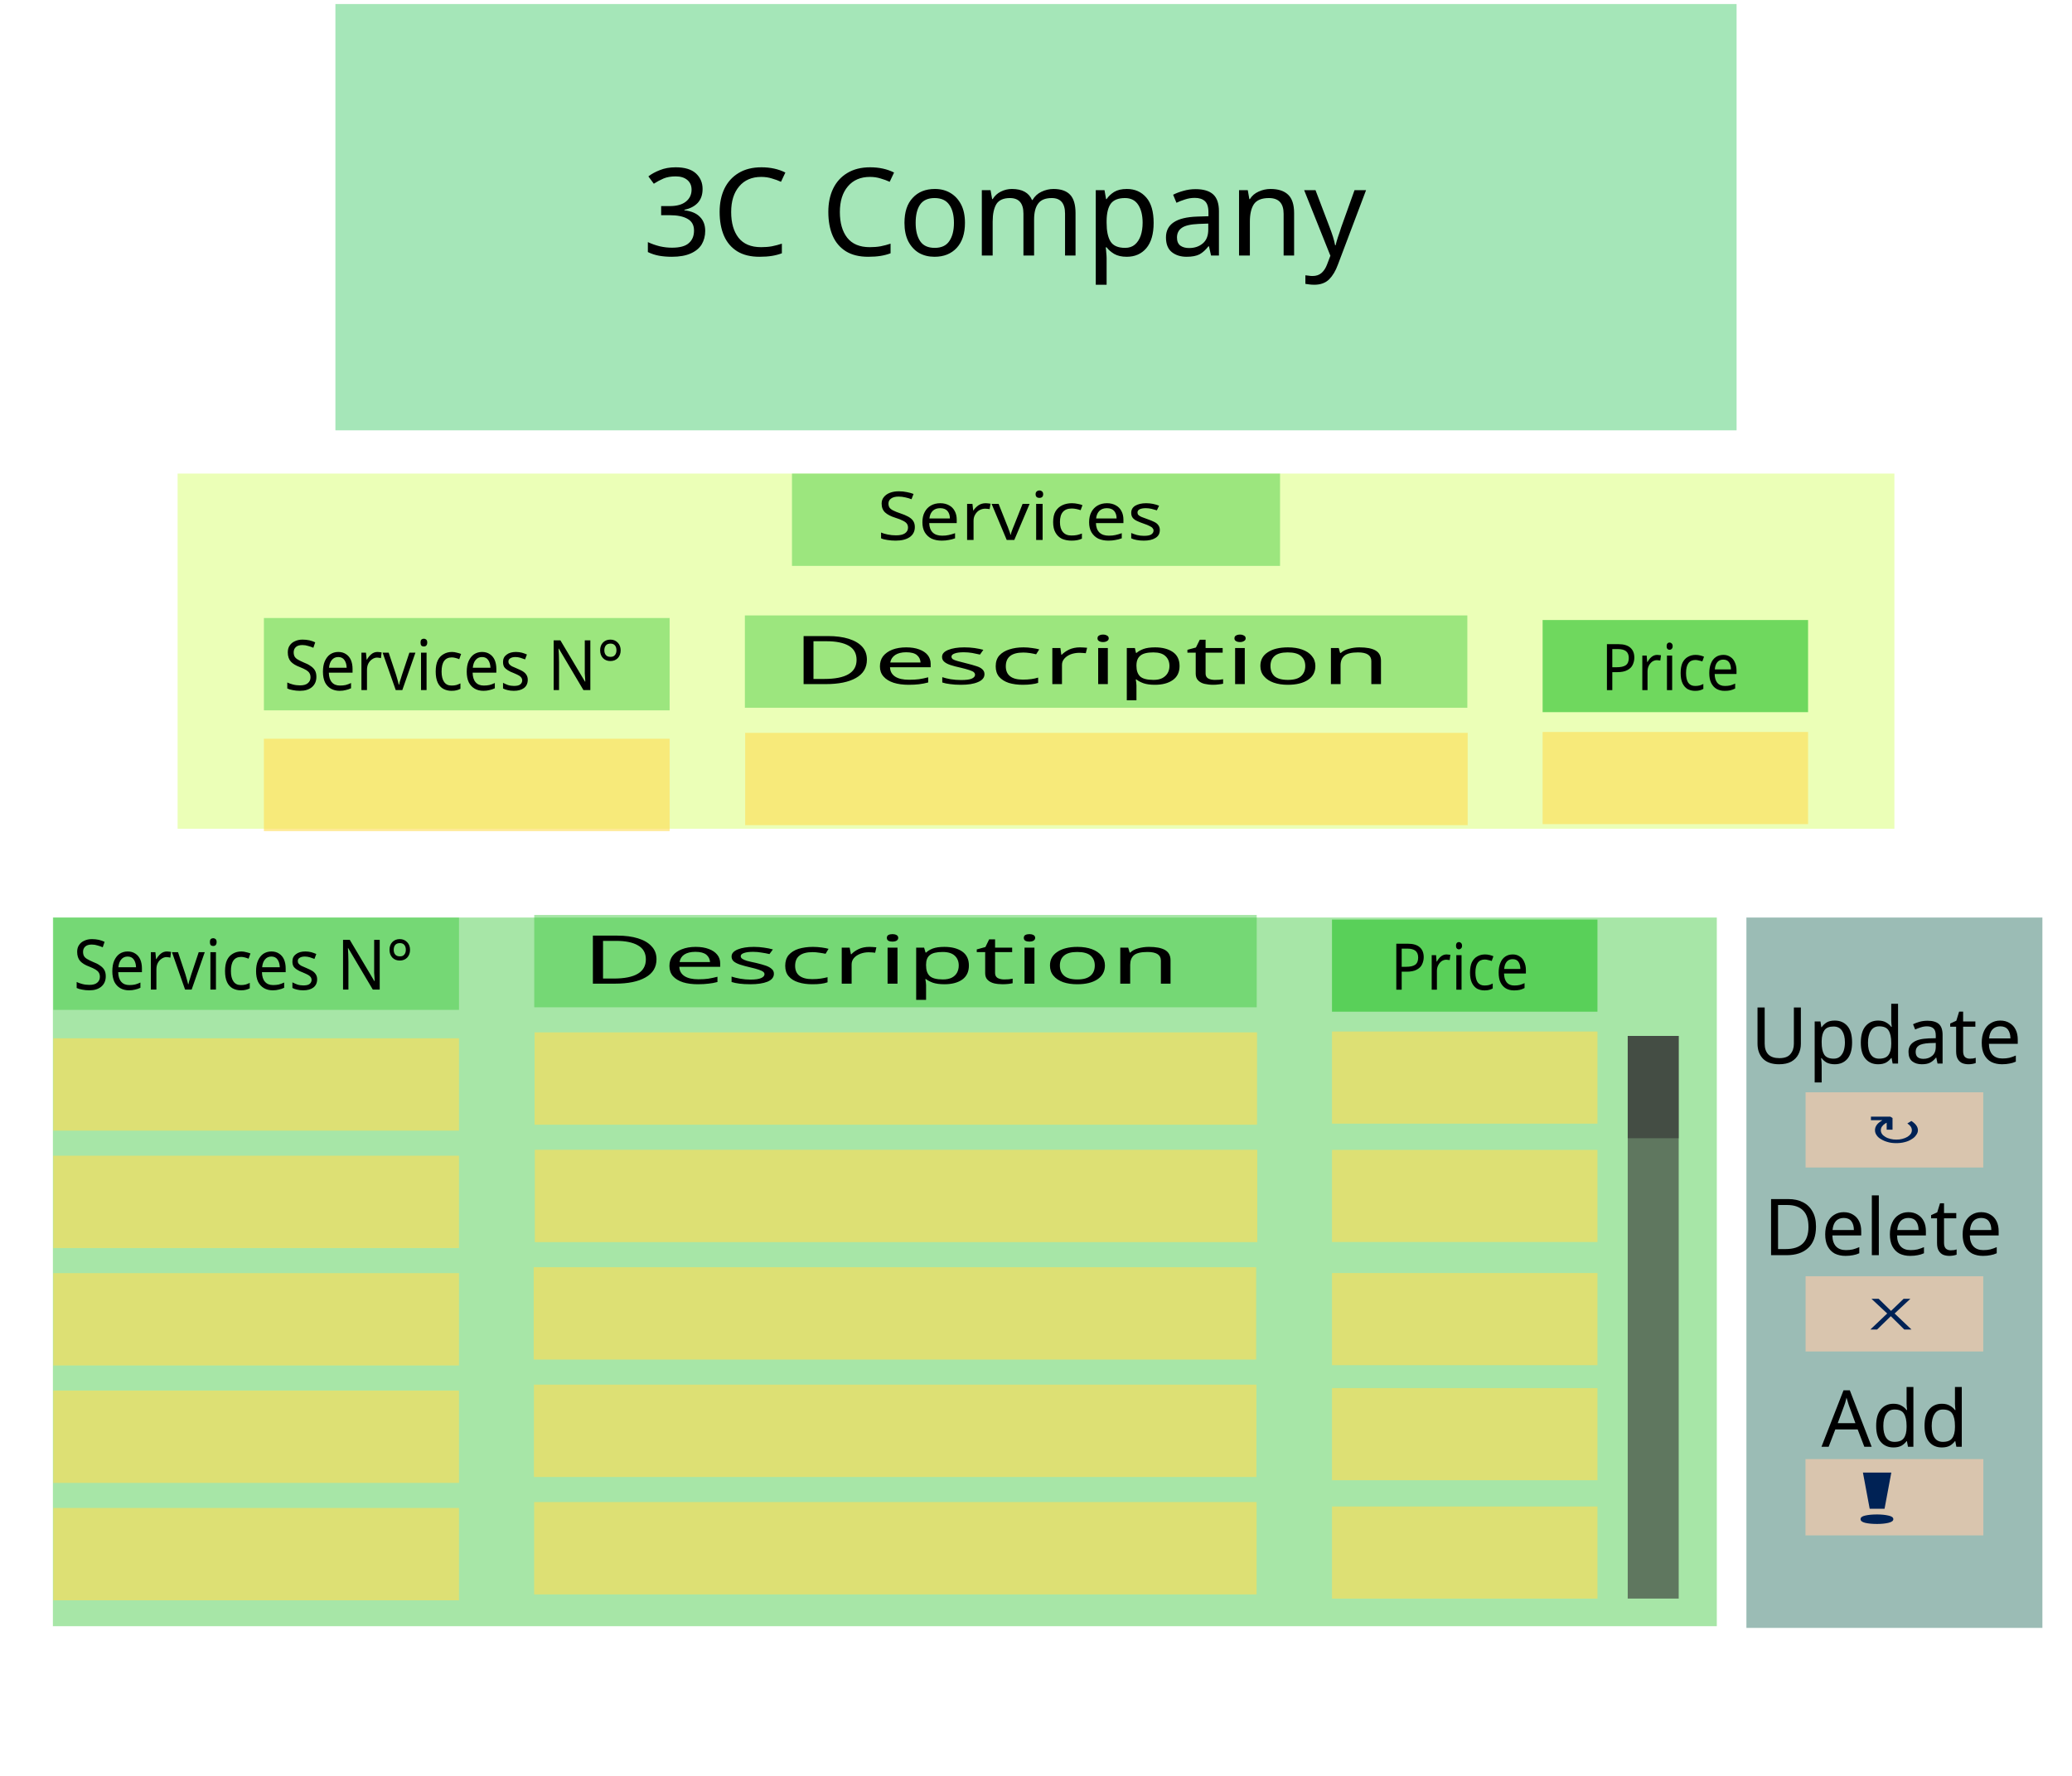
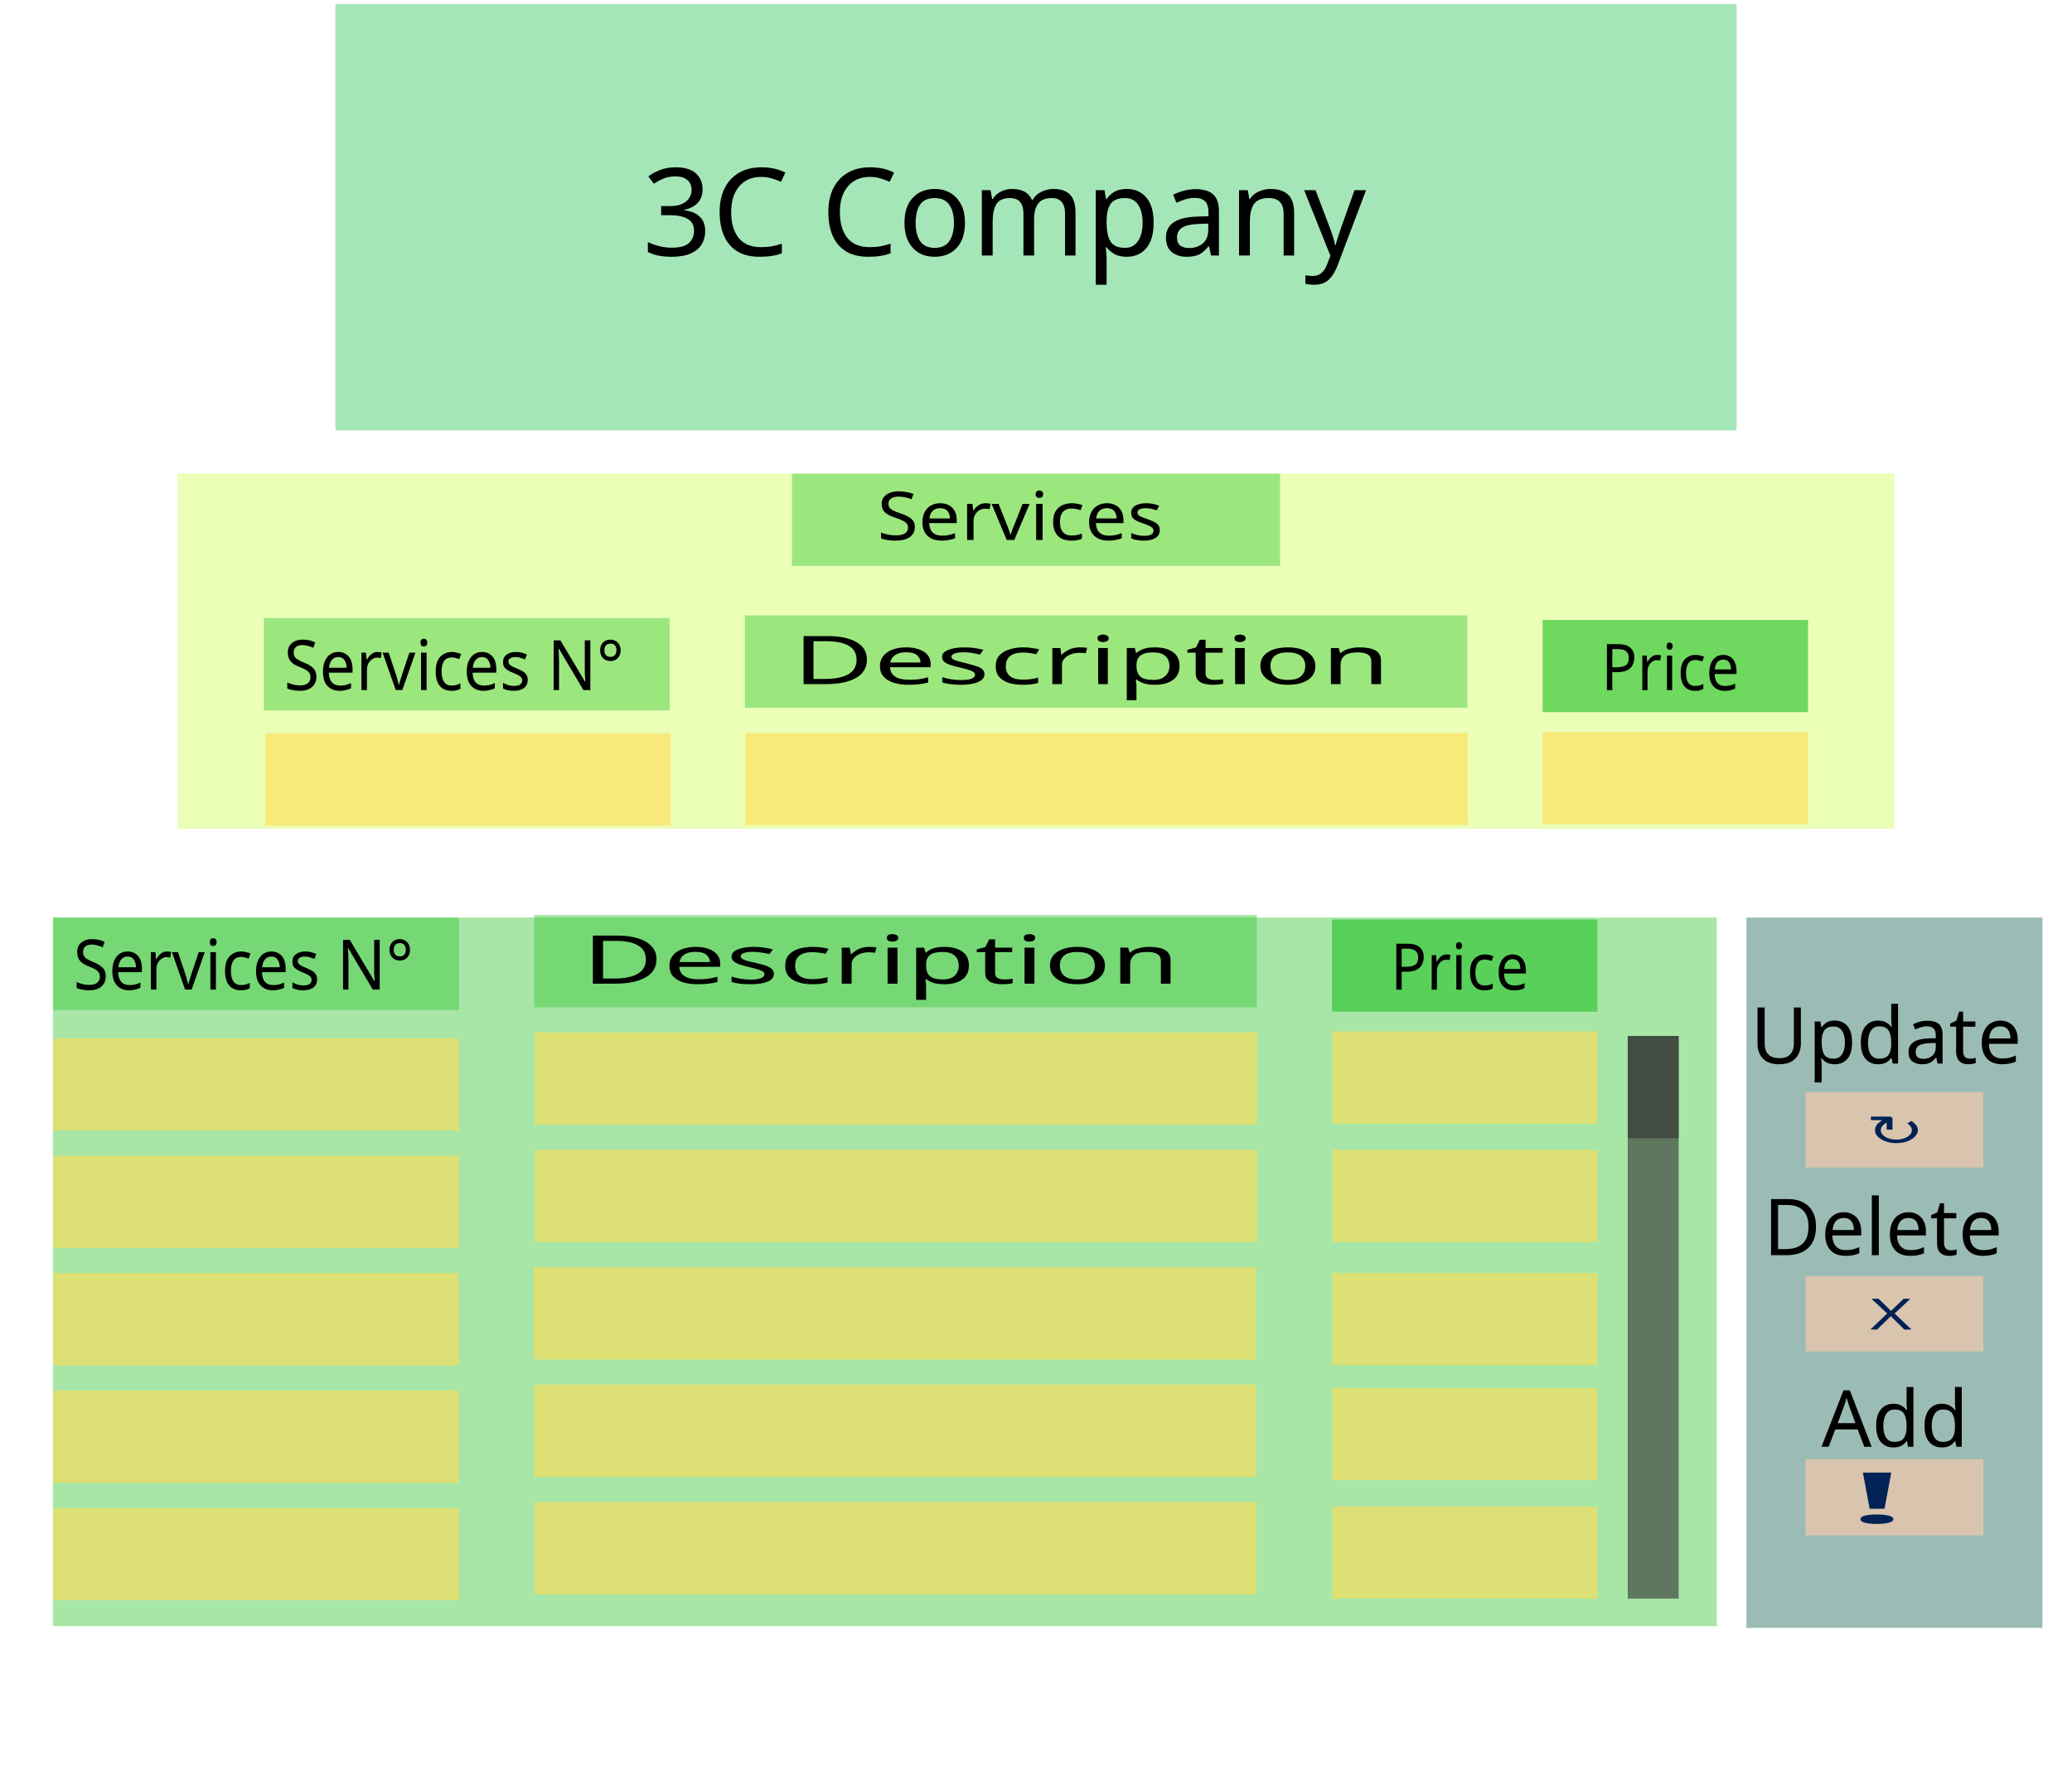
<svg xmlns="http://www.w3.org/2000/svg" xmlns:ns2="http://www.openswatchbook.org/uri/2009/osb" xmlns:xlink="http://www.w3.org/1999/xlink" width="700" height="600" viewBox="0 0 185.208 158.75" version="1.1" id="svg8">
  <defs id="defs2">
    <linearGradient gradientUnits="userSpaceOnUse" y2="18.521" x2="122.058" y1="18.521" x1="-0.35" id="linearGradient3717" xlink:href="#linearGradient3715" gradientTransform="matrix(1.02906,0,0,1.028784,29.99345,0.3601222)" />
    <linearGradient ns2:paint="solid" id="linearGradient3715">
      <stop id="stop3713" offset="0" style="stop-color:#36c661;stop-opacity:1;" />
    </linearGradient>
  </defs>
  <g id="layer1">
    <rect y="82.021" x="156.104" height="63.5" width="26.458" id="rect317" style="opacity:0.571;fill:#005544;fill-opacity:0.682;fill-rule:evenodd;stroke:#26b833;stroke-width:0.7;stroke-linecap:round;stroke-linejoin:bevel;stroke-dasharray:0.7, 2.8;stroke-opacity:0;paint-order:fill markers stroke" />
    <g transform="translate(-0.01186391)" id="g427">
      <rect style="display:inline;opacity:0.446;fill:url(#linearGradient3717);fill-opacity:1;fill-rule:nonzero;stroke:#26b833;stroke-width:0.72;stroke-linecap:round;stroke-linejoin:bevel;stroke-miterlimit:4;stroke-dasharray:0.72, 2.881;stroke-dashoffset:0;stroke-opacity:0;paint-order:fill markers stroke" id="rect1404" width="125.245" height="38.108" x="29.993" y="0.36" ry="0" />
      <text transform="scale(1.000134,0.9998658)" xml:space="preserve" style="font-style:normal;font-weight:normal;font-size:10.889px;line-height:1.25;font-family:sans-serif;letter-spacing:0px;word-spacing:0px;display:inline;fill:#000000;fill-opacity:1;stroke:none;stroke-width:0.272" x="57.428" y="22.847" id="text1570">
        <tspan id="tspan1568" x="57.428" y="22.847" style="stroke-width:0.272">3C Company</tspan>
      </text>
    </g>
    <rect style="opacity:0.571;fill:#37c837;fill-opacity:0.755;fill-rule:evenodd;stroke:#26b833;stroke-width:0.79;stroke-linecap:round;stroke-linejoin:bevel;stroke-dasharray:0.79, 3.161;stroke-opacity:0;paint-order:fill markers stroke" id="rect885" width="148.733" height="63.349" x="4.726" y="82.021" />
    <g id="g190" transform="matrix(1,0,0,0.8636126,0,19.48975)">
      <rect y="84.661" x="145.496" height="58.239" width="4.557" id="rect3031" style="opacity:0.81;fill:#333333;fill-opacity:0.755;fill-rule:evenodd;stroke:#26b833;stroke-width:0.919;stroke-linecap:round;stroke-linejoin:bevel;stroke-dasharray:0.919, 3.676;stroke-opacity:0;paint-order:fill markers stroke" />
      <rect y="84.661" x="145.496" height="10.589" width="4.557" id="rect3033" style="opacity:0.81;fill:#333333;fill-opacity:0.755;fill-rule:evenodd;stroke:#26b833;stroke-width:0.919;stroke-linecap:round;stroke-linejoin:bevel;stroke-dasharray:0.919, 3.676;stroke-opacity:0;paint-order:fill markers stroke" />
    </g>
    <g id="g315">
      <rect y="42.333" x="15.875" height="31.75" width="153.458" id="rect28" style="opacity:0.571;fill:#d2ff5a;fill-opacity:0.755;fill-rule:evenodd;stroke:#26b833;stroke-width:0.7;stroke-linecap:round;stroke-linejoin:bevel;stroke-dasharray:0.7, 2.8;stroke-opacity:0;paint-order:fill markers stroke" />
      <g id="g308" transform="translate(-0.6463108)">
        <rect y="42.333" x="71.438" height="8.255" width="43.626" id="rect889-8-9-8" style="opacity:0.571;fill:#37c837;fill-opacity:0.755;fill-rule:evenodd;stroke:#26b833;stroke-width:0.775;stroke-linecap:round;stroke-linejoin:bevel;stroke-dasharray:0.775, 3.099;stroke-opacity:0;paint-order:fill markers stroke" />
        <text transform="scale(1.055508,0.947411)" id="text909-1-4-6" y="50.948" x="74.899" style="font-size:6.35px;line-height:1.25;font-family:sans-serif;letter-spacing:0px;word-spacing:0px;stroke-width:0.375" xml:space="preserve">
          <tspan id="tspan125-0-3" style="font-size:6.35px;stroke-width:0.375" y="50.948" x="74.899">Services</tspan>
        </text>
      </g>
    </g>
    <g transform="translate(-1.305222)" id="g138">
      <rect style="opacity:0.571;fill:#37c837;fill-opacity:0.755;fill-rule:evenodd;stroke:#26b833;stroke-width:0.706;stroke-linecap:round;stroke-linejoin:bevel;stroke-dasharray:0.706, 2.825;stroke-opacity:0;paint-order:fill markers stroke" id="rect889-8" width="36.266" height="8.255" x="6.068" y="82.021" />
      <text xml:space="preserve" style="font-size:6.007px;line-height:1.25;font-family:sans-serif;letter-spacing:0px;word-spacing:0px;stroke-width:0.293" x="8.166" y="85.133" id="text909-1" transform="scale(0.9623578,1.039114)">
        <tspan x="8.166" y="85.133" style="font-size:6.007px;stroke-width:0.293" id="tspan125">Services N°</tspan>
      </text>
    </g>
-     <rect style="opacity:0.81;fill:#ffdd55;fill-opacity:0.755;fill-rule:evenodd;stroke:#26b833;stroke-width:0.706;stroke-linecap:round;stroke-linejoin:bevel;stroke-dasharray:0.706, 2.825;stroke-opacity:0;paint-order:fill markers stroke" id="rect889-8-7" width="36.266" height="8.255" x="4.762" y="113.808" />
-     <rect y="124.304" x="4.762" height="8.255" width="36.266" id="rect889-8-7-1" style="opacity:0.81;fill:#ffdd55;fill-opacity:0.755;fill-rule:evenodd;stroke:#26b833;stroke-width:0.706;stroke-linecap:round;stroke-linejoin:bevel;stroke-dasharray:0.706, 2.825;stroke-opacity:0;paint-order:fill markers stroke" />
-     <rect style="opacity:0.81;fill:#ffdd55;fill-opacity:0.755;fill-rule:evenodd;stroke:#26b833;stroke-width:0.706;stroke-linecap:round;stroke-linejoin:bevel;stroke-dasharray:0.706, 2.825;stroke-opacity:0;paint-order:fill markers stroke" id="rect889-8-7-1-7" width="36.266" height="8.255" x="4.762" y="134.801" />
-     <rect y="92.814" x="4.762" height="8.255" width="36.266" id="rect889-8-7-4" style="opacity:0.81;fill:#ffdd55;fill-opacity:0.755;fill-rule:evenodd;stroke:#26b833;stroke-width:0.706;stroke-linecap:round;stroke-linejoin:bevel;stroke-dasharray:0.706, 2.825;stroke-opacity:0;paint-order:fill markers stroke" />
-     <rect style="opacity:0.81;fill:#ffdd55;fill-opacity:0.755;fill-rule:evenodd;stroke:#26b833;stroke-width:0.706;stroke-linecap:round;stroke-linejoin:bevel;stroke-dasharray:0.706, 2.825;stroke-opacity:0;paint-order:fill markers stroke" id="rect889-8-7-1-1" width="36.266" height="8.255" x="4.762" y="103.311" />
    <rect y="82.201" x="119.062" height="8.236" width="23.728" id="rect893-8" style="fill:#35c635;fill-opacity:0.682;fill-rule:evenodd;stroke:#26b833;stroke-width:0.712;stroke-linecap:round;stroke-linejoin:bevel;stroke-dasharray:0.712, 2.847;stroke-opacity:0;paint-order:fill markers stroke" />
    <text id="text921-1" y="85.087" x="129.238" style="font-size:5.542px;line-height:1.25;font-family:sans-serif;letter-spacing:0px;word-spacing:0px;stroke-width:0.369" xml:space="preserve" transform="scale(0.961789,1.039729)">
      <tspan id="tspan923-0" style="font-size:5.542px;stroke-width:0.369" y="85.087" x="129.238">Price</tspan>
    </text>
-     <rect style="opacity:0.81;fill:#ffdd55;fill-opacity:0.755;fill-rule:evenodd;stroke:#26b833;stroke-width:0.712;stroke-linecap:round;stroke-linejoin:bevel;stroke-dasharray:0.712, 2.847;stroke-opacity:0;paint-order:fill markers stroke" id="rect893-8-6" width="23.728" height="8.236" x="119.063" y="113.8" />
-     <rect y="124.085" x="119.063" height="8.236" width="23.728" id="rect893-8-6-6" style="opacity:0.81;fill:#ffdd55;fill-opacity:0.755;fill-rule:evenodd;stroke:#26b833;stroke-width:0.712;stroke-linecap:round;stroke-linejoin:bevel;stroke-dasharray:0.712, 2.847;stroke-opacity:0;paint-order:fill markers stroke" />
-     <rect style="opacity:0.81;fill:#ffdd55;fill-opacity:0.755;fill-rule:evenodd;stroke:#26b833;stroke-width:0.712;stroke-linecap:round;stroke-linejoin:bevel;stroke-dasharray:0.712, 2.847;stroke-opacity:0;paint-order:fill markers stroke" id="rect893-8-6-6-7" width="23.728" height="8.236" x="119.063" y="134.668" />
-     <rect y="92.209" x="119.063" height="8.236" width="23.728" id="rect893-8-6-2" style="opacity:0.81;fill:#ffdd55;fill-opacity:0.755;fill-rule:evenodd;stroke:#26b833;stroke-width:0.712;stroke-linecap:round;stroke-linejoin:bevel;stroke-dasharray:0.712, 2.847;stroke-opacity:0;paint-order:fill markers stroke" />
-     <rect style="opacity:0.81;fill:#ffdd55;fill-opacity:0.755;fill-rule:evenodd;stroke:#26b833;stroke-width:0.712;stroke-linecap:round;stroke-linejoin:bevel;stroke-dasharray:0.712, 2.847;stroke-opacity:0;paint-order:fill markers stroke" id="rect893-8-6-6-6" width="23.728" height="8.236" x="119.063" y="102.792" />
    <g transform="matrix(1.215997,0,0,1,-11.99152,0)" id="g148">
      <rect y="81.79" x="49.133" height="8.255" width="53.108" id="rect889-8-9" style="opacity:0.571;fill:#37c837;fill-opacity:0.755;fill-rule:evenodd;stroke:#26b833;stroke-width:0.855;stroke-linecap:round;stroke-linejoin:bevel;stroke-dasharray:0.855, 3.419;stroke-opacity:0;paint-order:fill markers stroke" />
      <text transform="scale(1.164582,0.8586769)" id="text909-1-4" y="102.403" x="45.218" style="font-size:7.006px;line-height:1.25;font-family:sans-serif;letter-spacing:0px;word-spacing:0px;stroke-width:0.413" xml:space="preserve">
        <tspan id="tspan125-0" style="font-size:7.006px;stroke-width:0.413" y="102.403" x="45.218">Description</tspan>
      </text>
    </g>
-     <rect y="113.28" x="47.705" height="8.255" width="64.579" id="rect889-8-7-0" style="opacity:0.81;fill:#ffdd55;fill-opacity:0.755;fill-rule:evenodd;stroke:#26b833;stroke-width:0.943;stroke-linecap:round;stroke-linejoin:bevel;stroke-dasharray:0.943, 3.77;stroke-opacity:0;paint-order:fill markers stroke" />
-     <rect style="opacity:0.81;fill:#ffdd55;fill-opacity:0.755;fill-rule:evenodd;stroke:#26b833;stroke-width:0.943;stroke-linecap:round;stroke-linejoin:bevel;stroke-dasharray:0.943, 3.77;stroke-opacity:0;paint-order:fill markers stroke" id="rect889-8-7-1-0" width="64.579" height="8.255" x="47.725" y="123.777" />
-     <rect y="134.273" x="47.744" height="8.255" width="64.579" id="rect889-8-7-1-7-4" style="opacity:0.81;fill:#ffdd55;fill-opacity:0.755;fill-rule:evenodd;stroke:#26b833;stroke-width:0.943;stroke-linecap:round;stroke-linejoin:bevel;stroke-dasharray:0.943, 3.77;stroke-opacity:0;paint-order:fill markers stroke" />
-     <rect style="opacity:0.81;fill:#ffdd55;fill-opacity:0.755;fill-rule:evenodd;stroke:#26b833;stroke-width:0.943;stroke-linecap:round;stroke-linejoin:bevel;stroke-dasharray:0.943, 3.77;stroke-opacity:0;paint-order:fill markers stroke" id="rect889-8-7-4-2" width="64.579" height="8.255" x="47.784" y="92.286" />
-     <rect y="102.783" x="47.804" height="8.255" width="64.579" id="rect889-8-7-1-1-3" style="opacity:0.81;fill:#ffdd55;fill-opacity:0.755;fill-rule:evenodd;stroke:#26b833;stroke-width:0.943;stroke-linecap:round;stroke-linejoin:bevel;stroke-dasharray:0.943, 3.77;stroke-opacity:0;paint-order:fill markers stroke" />
+     <g id="g129">
+       <rect y="113.808" x="4.762" height="8.255" width="36.266" id="rect889-8-7" style="opacity:0.81;fill:#ffdd55;fill-opacity:0.755;fill-rule:evenodd;stroke:#26b833;stroke-width:0.706;stroke-linecap:round;stroke-linejoin:bevel;stroke-dasharray:0.706, 2.825;stroke-opacity:0;paint-order:fill markers stroke" />
+       <rect style="opacity:0.81;fill:#ffdd55;fill-opacity:0.755;fill-rule:evenodd;stroke:#26b833;stroke-width:0.706;stroke-linecap:round;stroke-linejoin:bevel;stroke-dasharray:0.706, 2.825;stroke-opacity:0;paint-order:fill markers stroke" id="rect889-8-7-1" width="36.266" height="8.255" x="4.762" y="124.304" />
+       <rect y="134.801" x="4.762" height="8.255" width="36.266" id="rect889-8-7-1-7" style="opacity:0.81;fill:#ffdd55;fill-opacity:0.755;fill-rule:evenodd;stroke:#26b833;stroke-width:0.706;stroke-linecap:round;stroke-linejoin:bevel;stroke-dasharray:0.706, 2.825;stroke-opacity:0;paint-order:fill markers stroke" />
+       <rect style="opacity:0.81;fill:#ffdd55;fill-opacity:0.755;fill-rule:evenodd;stroke:#26b833;stroke-width:0.706;stroke-linecap:round;stroke-linejoin:bevel;stroke-dasharray:0.706, 2.825;stroke-opacity:0;paint-order:fill markers stroke" id="rect889-8-7-4" width="36.266" height="8.255" x="4.762" y="92.814" />
+       <rect y="103.311" x="4.762" height="8.255" width="36.266" id="rect889-8-7-1-1" style="opacity:0.81;fill:#ffdd55;fill-opacity:0.755;fill-rule:evenodd;stroke:#26b833;stroke-width:0.706;stroke-linecap:round;stroke-linejoin:bevel;stroke-dasharray:0.706, 2.825;stroke-opacity:0;paint-order:fill markers stroke" />
+       <rect y="113.8" x="119.063" height="8.236" width="23.728" id="rect893-8-6" style="opacity:0.81;fill:#ffdd55;fill-opacity:0.755;fill-rule:evenodd;stroke:#26b833;stroke-width:0.712;stroke-linecap:round;stroke-linejoin:bevel;stroke-dasharray:0.712, 2.847;stroke-opacity:0;paint-order:fill markers stroke" />
+       <rect style="opacity:0.81;fill:#ffdd55;fill-opacity:0.755;fill-rule:evenodd;stroke:#26b833;stroke-width:0.712;stroke-linecap:round;stroke-linejoin:bevel;stroke-dasharray:0.712, 2.847;stroke-opacity:0;paint-order:fill markers stroke" id="rect893-8-6-6" width="23.728" height="8.236" x="119.063" y="124.085" />
+       <rect y="134.668" x="119.063" height="8.236" width="23.728" id="rect893-8-6-6-7" style="opacity:0.81;fill:#ffdd55;fill-opacity:0.755;fill-rule:evenodd;stroke:#26b833;stroke-width:0.712;stroke-linecap:round;stroke-linejoin:bevel;stroke-dasharray:0.712, 2.847;stroke-opacity:0;paint-order:fill markers stroke" />
+       <rect style="opacity:0.81;fill:#ffdd55;fill-opacity:0.755;fill-rule:evenodd;stroke:#26b833;stroke-width:0.712;stroke-linecap:round;stroke-linejoin:bevel;stroke-dasharray:0.712, 2.847;stroke-opacity:0;paint-order:fill markers stroke" id="rect893-8-6-2" width="23.728" height="8.236" x="119.063" y="92.209" />
+       <rect y="102.792" x="119.063" height="8.236" width="23.728" id="rect893-8-6-6-6" style="opacity:0.81;fill:#ffdd55;fill-opacity:0.755;fill-rule:evenodd;stroke:#26b833;stroke-width:0.712;stroke-linecap:round;stroke-linejoin:bevel;stroke-dasharray:0.712, 2.847;stroke-opacity:0;paint-order:fill markers stroke" />
+       <rect style="opacity:0.81;fill:#ffdd55;fill-opacity:0.755;fill-rule:evenodd;stroke:#26b833;stroke-width:0.943;stroke-linecap:round;stroke-linejoin:bevel;stroke-dasharray:0.943, 3.77;stroke-opacity:0;paint-order:fill markers stroke" id="rect889-8-7-0" width="64.579" height="8.255" x="47.705" y="113.28" />
+       <rect y="123.777" x="47.725" height="8.255" width="64.579" id="rect889-8-7-1-0" style="opacity:0.81;fill:#ffdd55;fill-opacity:0.755;fill-rule:evenodd;stroke:#26b833;stroke-width:0.943;stroke-linecap:round;stroke-linejoin:bevel;stroke-dasharray:0.943, 3.77;stroke-opacity:0;paint-order:fill markers stroke" />
+       <rect style="opacity:0.81;fill:#ffdd55;fill-opacity:0.755;fill-rule:evenodd;stroke:#26b833;stroke-width:0.943;stroke-linecap:round;stroke-linejoin:bevel;stroke-dasharray:0.943, 3.77;stroke-opacity:0;paint-order:fill markers stroke" id="rect889-8-7-1-7-4" width="64.579" height="8.255" x="47.744" y="134.273" />
+       <rect y="92.286" x="47.784" height="8.255" width="64.579" id="rect889-8-7-4-2" style="opacity:0.81;fill:#ffdd55;fill-opacity:0.755;fill-rule:evenodd;stroke:#26b833;stroke-width:0.943;stroke-linecap:round;stroke-linejoin:bevel;stroke-dasharray:0.943, 3.77;stroke-opacity:0;paint-order:fill markers stroke" />
+       <rect style="opacity:0.81;fill:#ffdd55;fill-opacity:0.755;fill-rule:evenodd;stroke:#26b833;stroke-width:0.943;stroke-linecap:round;stroke-linejoin:bevel;stroke-dasharray:0.943, 3.77;stroke-opacity:0;paint-order:fill markers stroke" id="rect889-8-7-1-1-3" width="64.579" height="8.255" x="47.804" y="102.783" />
+     </g>
    <rect style="opacity:0.571;fill:#37c837;fill-opacity:0.755;fill-rule:evenodd;stroke:#26b833;stroke-width:0.706;stroke-linecap:round;stroke-linejoin:bevel;stroke-dasharray:0.706, 2.825;stroke-opacity:0;paint-order:fill markers stroke" id="rect889-8-0" width="36.266" height="8.255" x="23.589" y="55.245" />
    <text xml:space="preserve" style="font-size:6.007px;line-height:1.25;font-family:sans-serif;letter-spacing:0px;word-spacing:0px;stroke-width:0.293" x="26.372" y="59.365" id="text909-1-3" transform="scale(0.9623578,1.039114)">
      <tspan x="26.372" y="59.365" style="font-size:6.007px;stroke-width:0.293" id="tspan125-7">Services N°</tspan>
    </text>
-     <rect style="opacity:0.81;fill:#ffdd55;fill-opacity:0.755;fill-rule:evenodd;stroke:#26b833;stroke-width:0.706;stroke-linecap:round;stroke-linejoin:bevel;stroke-dasharray:0.706, 2.825;stroke-opacity:0;paint-order:fill markers stroke" id="rect889-8-7-4-9" width="36.266" height="8.255" x="23.589" y="66.038" />
+     <rect style="opacity:0.81;fill:#ffdd55;fill-opacity:0.755;fill-rule:evenodd;stroke:#26b833;stroke-width:0.706;stroke-linecap:round;stroke-linejoin:bevel;stroke-dasharray:0.706, 2.825;stroke-opacity:0;paint-order:fill markers stroke" id="rect889-8-7-4-9" width="36.266" height="8.255" x="23.698" y="65.563" />
    <rect style="fill:#35c635;fill-opacity:0.682;fill-rule:evenodd;stroke:#26b833;stroke-width:0.712;stroke-linecap:round;stroke-linejoin:bevel;stroke-dasharray:0.712, 2.847;stroke-opacity:0;paint-order:fill markers stroke" id="rect893-8-1" width="23.728" height="8.236" x="137.889" y="55.425" />
    <text transform="scale(0.961789,1.039729)" xml:space="preserve" style="font-size:5.542px;line-height:1.25;font-family:sans-serif;letter-spacing:0px;word-spacing:0px;stroke-width:0.369" x="148.813" y="59.334" id="text921-1-3">
      <tspan x="148.813" y="59.334" style="font-size:5.542px;stroke-width:0.369" id="tspan923-0-4">Price</tspan>
    </text>
    <rect style="opacity:0.81;fill:#ffdd55;fill-opacity:0.755;fill-rule:evenodd;stroke:#26b833;stroke-width:0.712;stroke-linecap:round;stroke-linejoin:bevel;stroke-dasharray:0.712, 2.847;stroke-opacity:0;paint-order:fill markers stroke" id="rect893-8-6-2-2" width="23.728" height="8.236" x="137.889" y="65.433" />
    <rect y="55.014" x="66.581" height="8.255" width="64.579" id="rect889-8-9-6" style="opacity:0.571;fill:#37c837;fill-opacity:0.755;fill-rule:evenodd;stroke:#26b833;stroke-width:0.943;stroke-linecap:round;stroke-linejoin:bevel;stroke-dasharray:0.943, 3.77;stroke-opacity:0;paint-order:fill markers stroke" />
    <text transform="scale(1.284211,0.7786882)" id="text909-1-4-5" y="78.536" x="55.185" style="font-size:7.726px;line-height:1.25;font-family:sans-serif;letter-spacing:0px;word-spacing:0px;stroke-width:0.456" xml:space="preserve">
      <tspan id="tspan125-0-2" style="font-size:7.726px;stroke-width:0.456" y="78.536" x="55.185">Description</tspan>
    </text>
    <rect y="65.51" x="66.61" height="8.255" width="64.579" id="rect889-8-7-4-2-0" style="opacity:0.81;fill:#ffdd55;fill-opacity:0.755;fill-rule:evenodd;stroke:#26b833;stroke-width:0.943;stroke-linecap:round;stroke-linejoin:bevel;stroke-dasharray:0.943, 3.77;stroke-opacity:0;paint-order:fill markers stroke" />
-     <g id="g429">
-       <g id="g381" transform="translate(-0.00359821,2.392595)">
-         <rect y="95.25" x="161.396" height="6.724" width="15.882" id="rect3035-9" style="opacity:0.81;fill:#ffccaa;fill-opacity:0.755;fill-rule:evenodd;stroke:#26b833;stroke-width:0.789;stroke-linecap:round;stroke-linejoin:bevel;stroke-dasharray:0.789, 3.157;stroke-opacity:0;paint-order:fill markers stroke" />
-         <text transform="scale(1.285882,0.7776765)" id="text3053-9" y="128.635" x="129.682" style="font-size:4.94px;line-height:1.25;font-family:sans-serif;letter-spacing:0px;word-spacing:0px;fill:#002255;stroke-width:0.309" xml:space="preserve">
-           <tspan style="fill:#002255;stroke-width:0.309" y="128.635" x="129.682" id="tspan3051-5">↻</tspan>
-         </text>
-       </g>
-       <text xml:space="preserve" style="font-size:7.034px;line-height:1.25;font-family:sans-serif;letter-spacing:0px;word-spacing:0px;stroke-width:0.176" x="156.472" y="95.076" id="text385">
-         <tspan id="tspan383" x="156.472" y="95.076" style="stroke-width:0.176">Update</tspan>
+     <g id="g103">
+       <rect style="opacity:0.81;fill:#ffccaa;fill-opacity:0.755;fill-rule:evenodd;stroke:#26b833;stroke-width:0.789;stroke-linecap:round;stroke-linejoin:bevel;stroke-dasharray:0.789, 3.157;stroke-opacity:0;paint-order:fill markers stroke" id="rect3035-9" width="15.882" height="6.724" x="161.392" y="97.643" />
+       <text xml:space="preserve" style="font-size:4.94px;line-height:1.25;font-family:sans-serif;letter-spacing:0px;word-spacing:0px;fill:#002255;stroke-width:0.309" x="129.679" y="131.712" id="text3053-9" transform="scale(1.285882,0.7776765)">
+         <tspan id="tspan3051-5" x="129.679" y="131.712" style="fill:#002255;stroke-width:0.309">↻</tspan>
      </text>
    </g>
-     <g id="g437">
-       <g id="g376" transform="translate(0.00360394,1.747747)">
-         <rect style="opacity:0.81;fill:#ffccaa;fill-opacity:0.755;fill-rule:evenodd;stroke:#26b833;stroke-width:0.789;stroke-linecap:round;stroke-linejoin:bevel;stroke-dasharray:0.789, 3.157;stroke-opacity:0;paint-order:fill markers stroke" id="rect3035" width="15.882" height="6.724" x="161.389" y="112.339" />
-         <text xml:space="preserve" style="font-size:4.94px;line-height:1.25;font-family:sans-serif;letter-spacing:0px;word-spacing:0px;fill:#002255;stroke-width:0.309" x="129.995" y="150.578" id="text3053" transform="scale(1.285882,0.7776765)">
-           <tspan id="tspan3051" x="129.995" y="150.578" style="fill:#002255;stroke-width:0.309">X</tspan>
-         </text>
-       </g>
-       <text id="text385-8" y="112.202" x="157.621" style="font-size:7.034px;line-height:1.25;font-family:sans-serif;letter-spacing:0px;word-spacing:0px;stroke-width:0.176" xml:space="preserve">
-         <tspan style="stroke-width:0.176" y="112.202" x="157.621" id="tspan383-3">Delete</tspan>
+     <text id="text385" y="95.076" x="156.472" style="font-size:7.034px;line-height:1.25;font-family:sans-serif;letter-spacing:0px;word-spacing:0px;stroke-width:0.176" xml:space="preserve">
+       <tspan style="stroke-width:0.176" y="95.076" x="156.472" id="tspan383">Update</tspan>
+     </text>
+     <g transform="translate(0.00360394,1.747747)" id="g376">
+       <rect y="112.339" x="161.389" height="6.724" width="15.882" id="rect3035" style="opacity:0.81;fill:#ffccaa;fill-opacity:0.755;fill-rule:evenodd;stroke:#26b833;stroke-width:0.789;stroke-linecap:round;stroke-linejoin:bevel;stroke-dasharray:0.789, 3.157;stroke-opacity:0;paint-order:fill markers stroke" />
+       <text transform="scale(1.285882,0.7776765)" id="text3053" y="150.578" x="129.995" style="font-size:4.94px;line-height:1.25;font-family:sans-serif;letter-spacing:0px;word-spacing:0px;fill:#002255;stroke-width:0.309" xml:space="preserve">
+         <tspan style="fill:#002255;stroke-width:0.309" y="150.578" x="129.995" id="tspan3051">X</tspan>
      </text>
    </g>
-     <g id="g445">
-       <g id="g371" transform="translate(-0.01158237,-1.859059)">
-         <rect style="opacity:0.81;fill:#ffccaa;fill-opacity:0.755;fill-rule:evenodd;stroke:#26b833;stroke-width:0.795;stroke-linecap:round;stroke-linejoin:bevel;stroke-dasharray:0.795, 3.181;stroke-opacity:0;paint-order:fill markers stroke" id="rect3037" width="15.898" height="6.819" x="161.396" y="132.292" />
-         <text xml:space="preserve" style="font-size:12.181px;line-height:1.25;font-family:sans-serif;letter-spacing:0px;word-spacing:0px;fill:#002255;stroke-width:0.761" x="85.174" y="266.725" id="text3057" transform="scale(1.932815,0.5173802)">
-           <tspan id="tspan3055" x="85.174" y="266.725" style="fill:#002255;stroke-width:0.761">!</tspan>
-         </text>
-       </g>
-       <text xml:space="preserve" style="font-size:7.034px;line-height:1.25;font-family:sans-serif;letter-spacing:0px;word-spacing:0px;stroke-width:0.176" x="162.818" y="129.327" id="text385-8-7">
-         <tspan id="tspan383-3-3" x="162.818" y="129.327" style="stroke-width:0.176">Add</tspan>
-       </text>
-     </g>
+     <text xml:space="preserve" style="font-size:7.034px;line-height:1.25;font-family:sans-serif;letter-spacing:0px;word-spacing:0px;stroke-width:0.176" x="157.621" y="112.202" id="text385-8">
+       <tspan id="tspan383-3" x="157.621" y="112.202" style="stroke-width:0.176">Delete</tspan>
+     </text>
+     <rect style="opacity:0.81;fill:#ffccaa;fill-opacity:0.755;fill-rule:evenodd;stroke:#26b833;stroke-width:0.795;stroke-linecap:round;stroke-linejoin:bevel;stroke-dasharray:0.795, 3.181;stroke-opacity:0;paint-order:fill markers stroke" id="rect3037" width="15.898" height="6.819" x="161.384" y="130.433" />
+     <text xml:space="preserve" style="font-size:12.181px;line-height:1.25;font-family:sans-serif;letter-spacing:0px;word-spacing:0px;fill:#002255;stroke-width:0.761" x="85.168" y="263.132" id="text3057" transform="scale(1.932815,0.5173802)">
+       <tspan id="tspan3055" x="85.168" y="263.132" style="fill:#002255;stroke-width:0.761">!</tspan>
+     </text>
+     <text id="text385-8-7" y="129.327" x="162.818" style="font-size:7.034px;line-height:1.25;font-family:sans-serif;letter-spacing:0px;word-spacing:0px;stroke-width:0.176" xml:space="preserve">
+       <tspan style="stroke-width:0.176" y="129.327" x="162.818" id="tspan383-3-3">Add</tspan>
+     </text>
  </g>
</svg>
